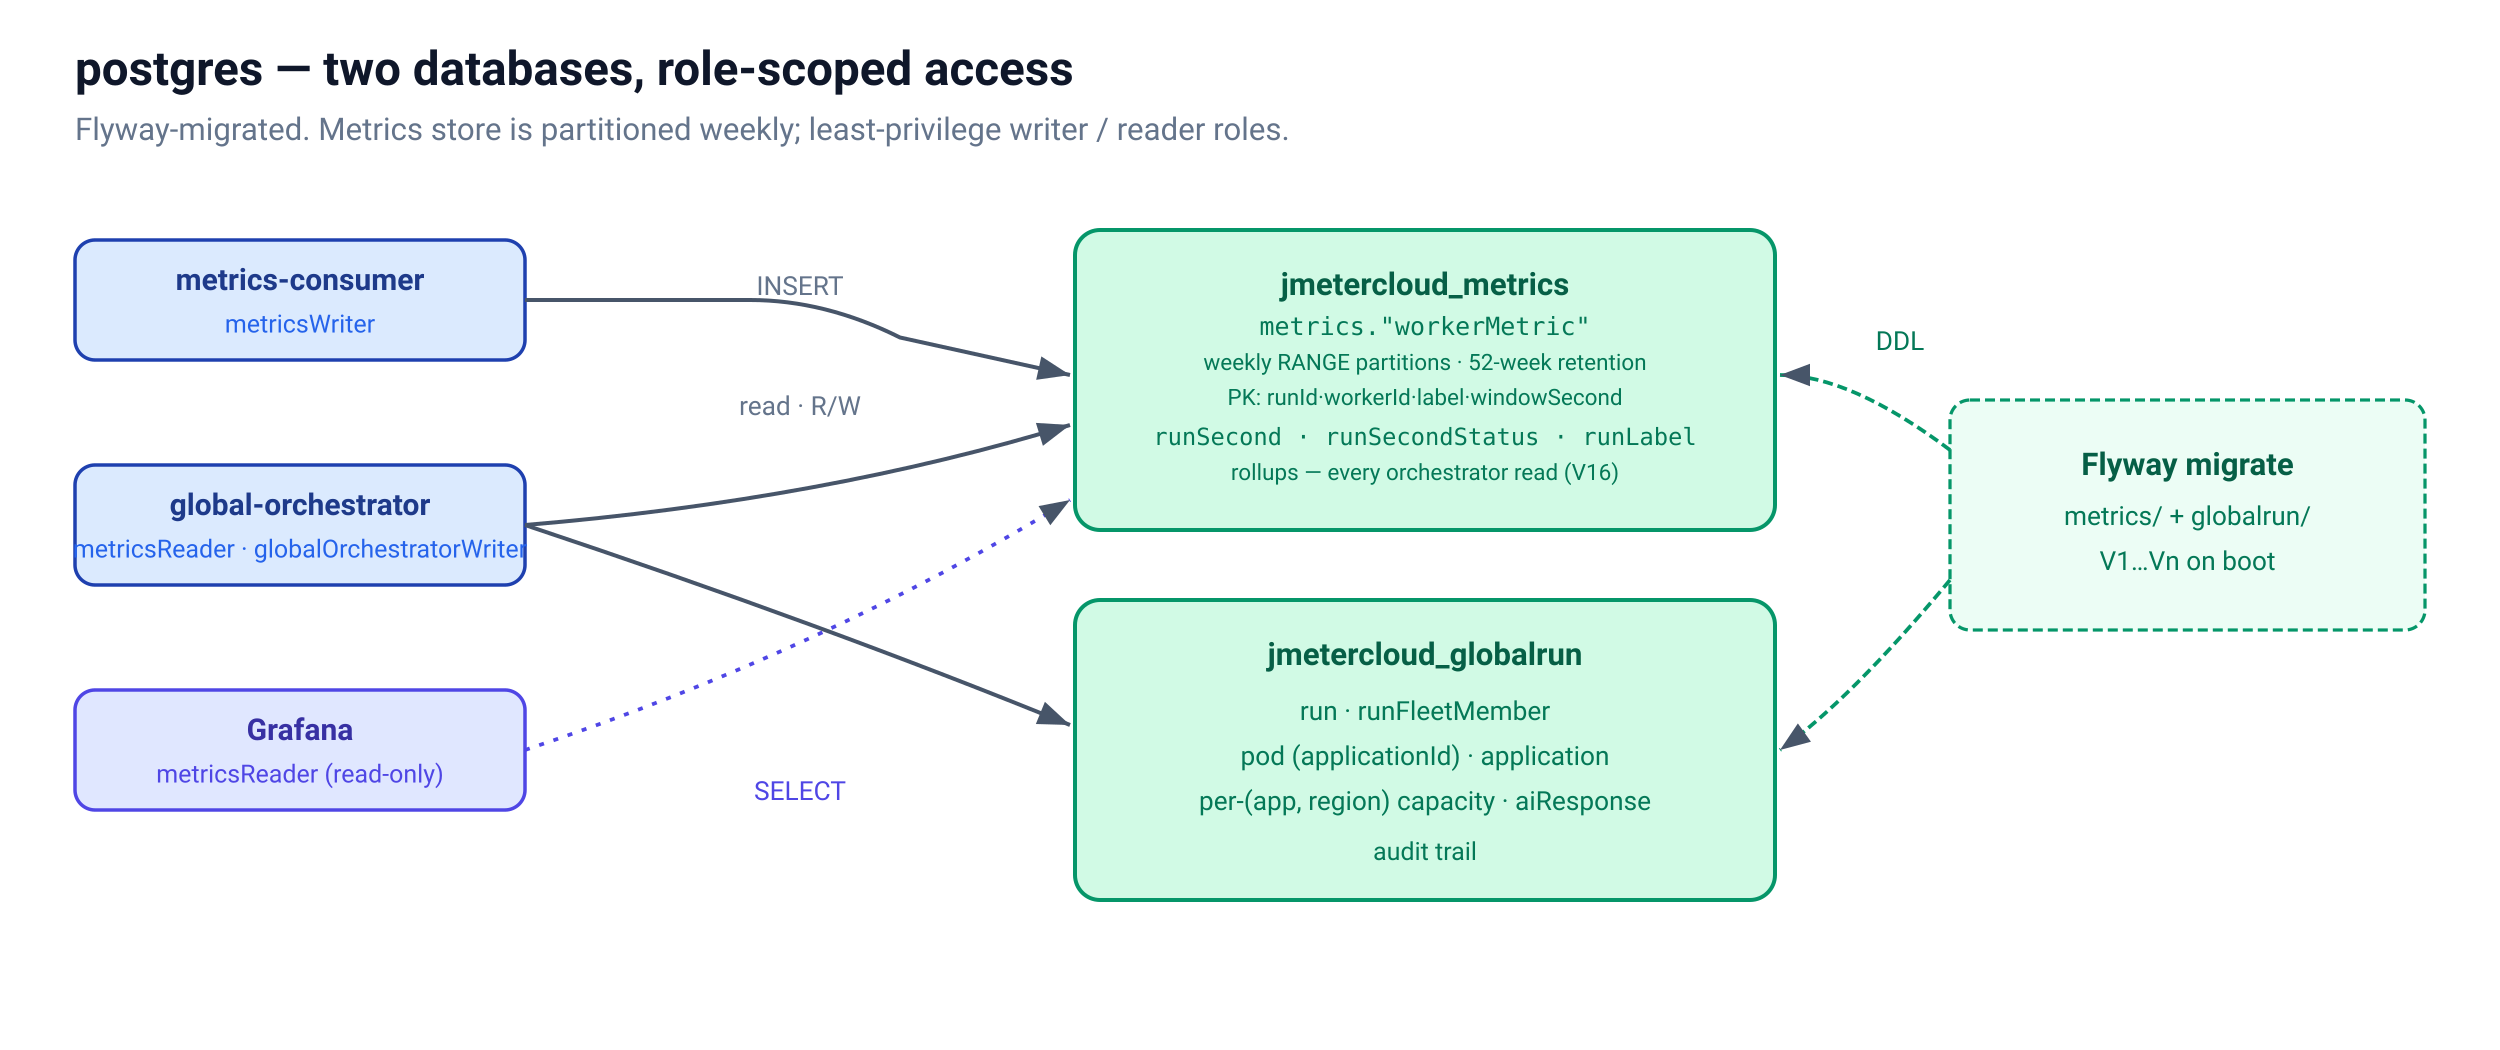
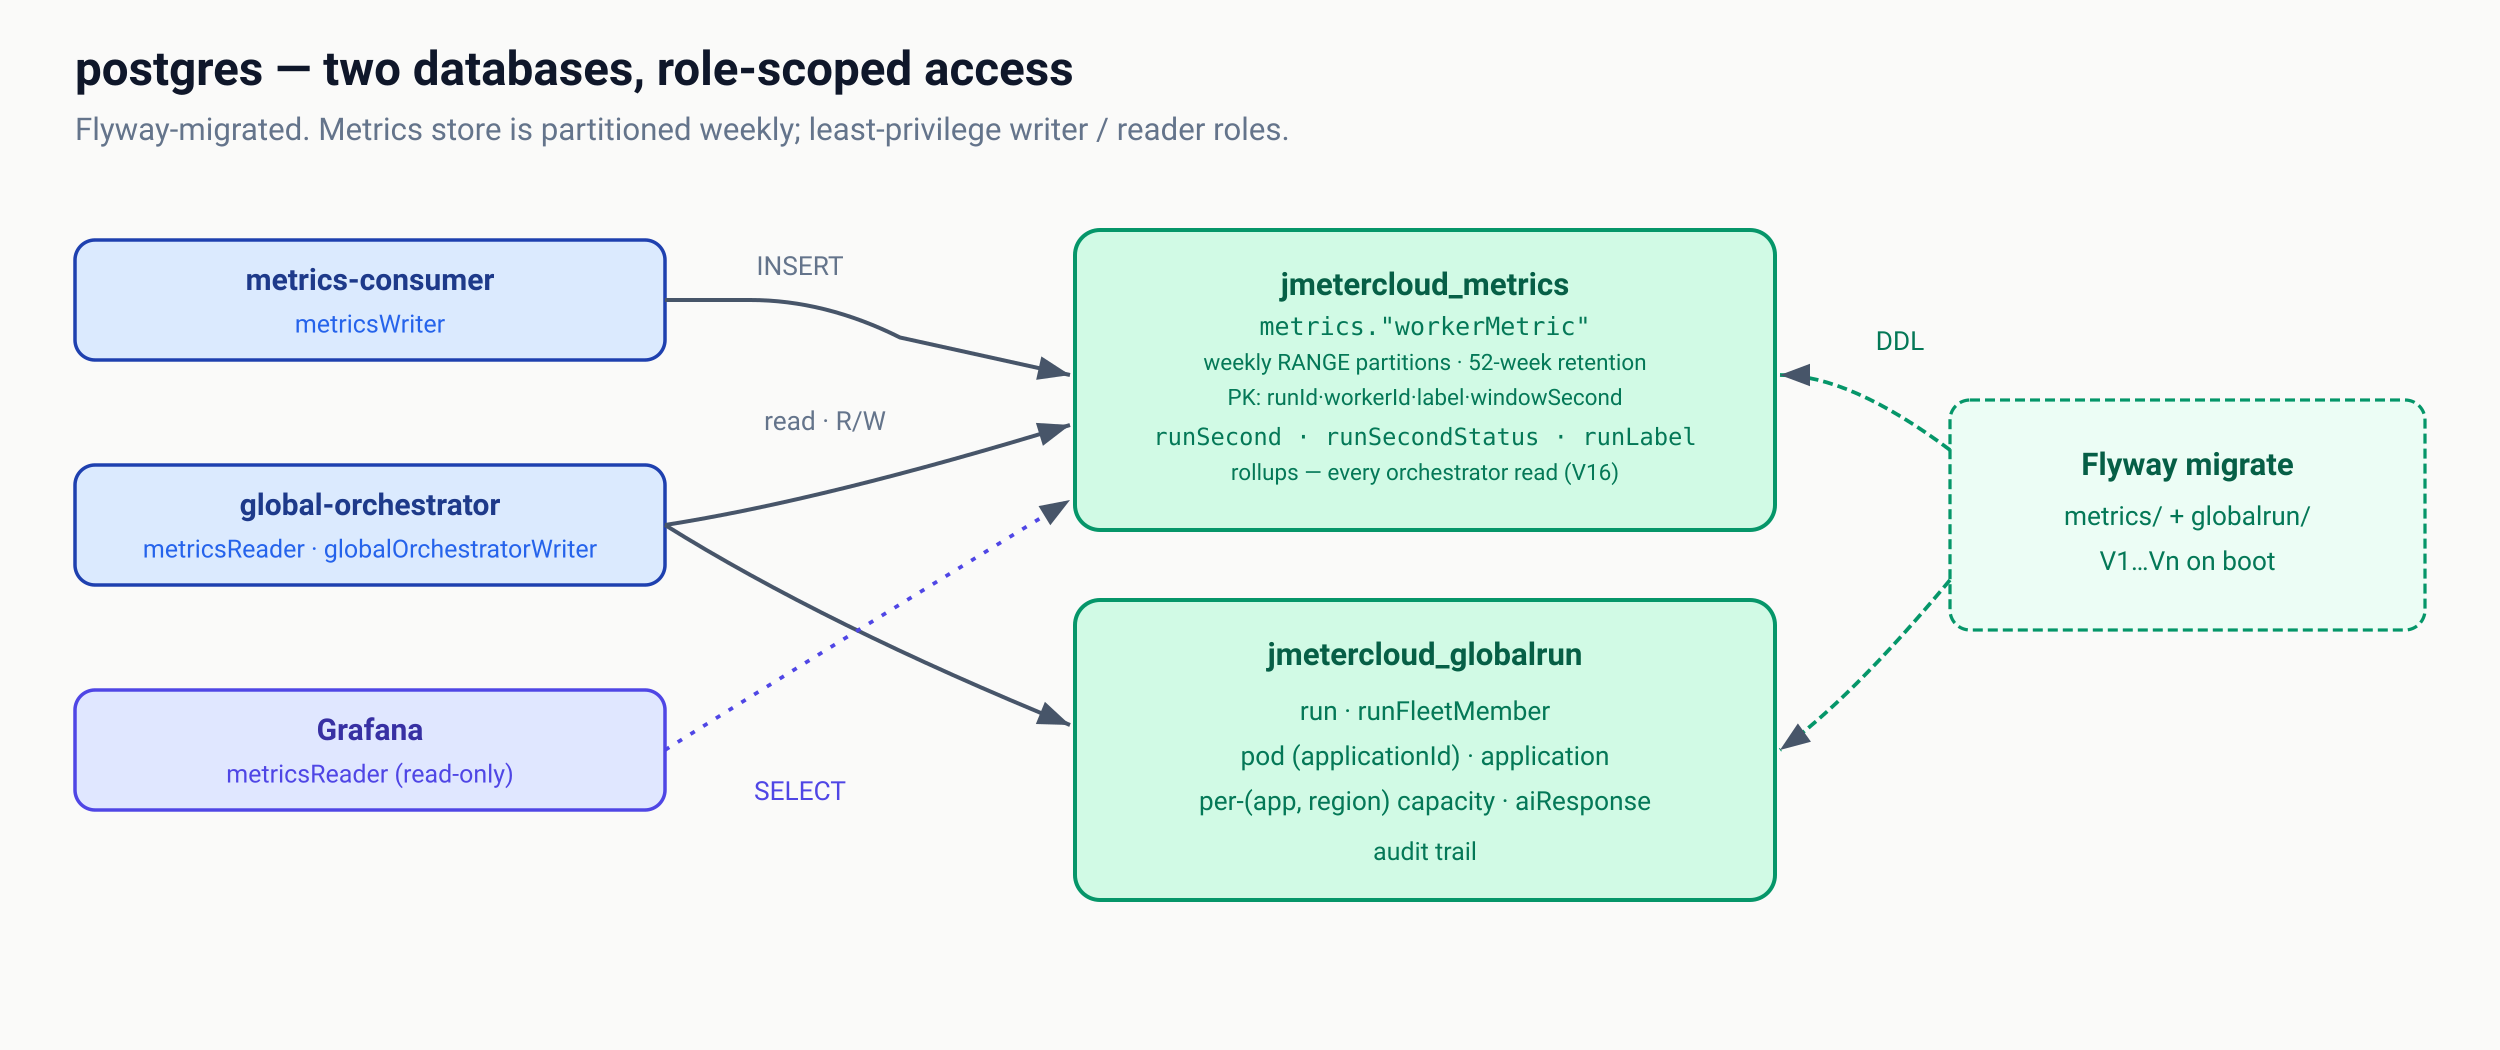
- <svg xmlns="http://www.w3.org/2000/svg" viewBox="0 0 1000 420" font-family="-apple-system, 'Segoe UI', Roboto, Helvetica, Arial, sans-serif">
+ <svg xmlns="http://www.w3.org/2000/svg" viewBox="0 0 1000 420" width="1000" height="420" font-family="-apple-system, 'Segoe UI', Roboto, Helvetica, Arial, sans-serif">
  <defs>
    <marker id="a" markerWidth="10" markerHeight="10" refX="8" refY="3" orient="auto">
      <path d="M0,0 L8,3 L0,6 z" fill="#475569" />
    </marker>
  </defs>
-   <rect width="1000" height="420" fill="#ffffff" />
+   <rect width="1000" height="420" fill="#fafaf9" />
  <text x="30" y="34" font-size="19" font-weight="700" fill="#0f172a">postgres — two databases, role-scoped access</text>
  <text x="30" y="56" font-size="12.5" fill="#64748b">Flyway-migrated. Metrics store is partitioned weekly; least-privilege writer / reader roles.</text>
  <g font-size="11.5">
-     <rect x="30" y="96" width="180" height="48" rx="8" fill="#dbeafe" stroke="#1e40af" stroke-width="1.4" />
-     <text x="120" y="116" text-anchor="middle" font-weight="600" font-size="12" fill="#1e3a8a">metrics-consumer</text>
-     <text x="120" y="133" text-anchor="middle" font-size="10" fill="#2563eb">metricsWriter</text>
-     <rect x="30" y="186" width="180" height="48" rx="8" fill="#dbeafe" stroke="#1e40af" stroke-width="1.4" />
-     <text x="120" y="206" text-anchor="middle" font-weight="600" font-size="12" fill="#1e3a8a">global-orchestrator</text>
-     <text x="120" y="223" text-anchor="middle" font-size="10" fill="#2563eb">metricsReader · globalOrchestratorWriter</text>
-     <rect x="30" y="276" width="180" height="48" rx="8" fill="#e0e7ff" stroke="#4f46e5" stroke-width="1.4" />
-     <text x="120" y="296" text-anchor="middle" font-weight="600" font-size="12" fill="#3730a3">Grafana</text>
-     <text x="120" y="313" text-anchor="middle" font-size="10" fill="#4f46e5">metricsReader (read-only)</text>
+     <rect x="30" y="96" width="236" height="48" rx="8" fill="#dbeafe" stroke="#1e40af" stroke-width="1.4" />
+     <text x="148" y="116" text-anchor="middle" font-weight="600" font-size="12" fill="#1e3a8a">metrics-consumer</text>
+     <text x="148" y="133" text-anchor="middle" font-size="10" fill="#2563eb">metricsWriter</text>
+     <rect x="30" y="186" width="236" height="48" rx="8" fill="#dbeafe" stroke="#1e40af" stroke-width="1.4" />
+     <text x="148" y="206" text-anchor="middle" font-weight="600" font-size="12" fill="#1e3a8a">global-orchestrator</text>
+     <text x="148" y="223" text-anchor="middle" font-size="10" fill="#2563eb">metricsReader · globalOrchestratorWriter</text>
+     <rect x="30" y="276" width="236" height="48" rx="8" fill="#e0e7ff" stroke="#4f46e5" stroke-width="1.4" />
+     <text x="148" y="296" text-anchor="middle" font-weight="600" font-size="12" fill="#3730a3">Grafana</text>
+     <text x="148" y="313" text-anchor="middle" font-size="10" fill="#4f46e5">metricsReader (read-only)</text>
  </g>
  <g font-size="12.5">
    <rect x="430" y="92" width="280" height="120" rx="10" fill="#d1fae5" stroke="#059669" stroke-width="1.6" />
    <text x="570" y="118" text-anchor="middle" font-weight="700" fill="#065f46">jmetercloud_metrics</text>
    <text x="570" y="134" text-anchor="middle" font-size="10" fill="#047857" font-family="monospace">metrics."workerMetric"</text>
    <text x="570" y="148" text-anchor="middle" font-size="9" fill="#047857">weekly RANGE partitions · 52-week retention</text>
    <text x="570" y="162" text-anchor="middle" font-size="9" fill="#047857">PK: runId·workerId·label·windowSecond</text>
    <text x="570" y="178" text-anchor="middle" font-size="9.5" fill="#047857" font-family="monospace">runSecond · runSecondStatus · runLabel</text>
    <text x="570" y="192" text-anchor="middle" font-size="9" fill="#047857">rollups — every orchestrator read (V16)</text>
    <rect x="430" y="240" width="280" height="120" rx="10" fill="#d1fae5" stroke="#059669" stroke-width="1.6" />
    <text x="570" y="266" text-anchor="middle" font-weight="700" fill="#065f46">jmetercloud_globalrun</text>
    <text x="570" y="288" text-anchor="middle" font-size="10.5" fill="#047857">run · runFleetMember</text>
    <text x="570" y="306" text-anchor="middle" font-size="10.5" fill="#047857">pod (applicationId) · application</text>
    <text x="570" y="324" text-anchor="middle" font-size="10.5" fill="#047857">per-(app, region) capacity · aiResponse</text>
    <text x="570" y="344" text-anchor="middle" font-size="10" fill="#047857">audit trail</text>
    <rect x="780" y="160" width="190" height="92" rx="8" fill="#ecfdf5" stroke="#059669" stroke-width="1.3" stroke-dasharray="4 2" />
    <text x="875" y="190" text-anchor="middle" font-weight="600" fill="#065f46">Flyway migrate</text>
    <text x="875" y="210" text-anchor="middle" font-size="10.5" fill="#047857">metrics/ + globalrun/</text>
    <text x="875" y="228" text-anchor="middle" font-size="10.5" fill="#047857">V1…Vn on boot</text>
  </g>
  <g stroke="#475569" stroke-width="1.6" fill="none" marker-end="url(#a)">
-     <path d="M210,120 H300 Q330,120 360,135 L428,150" />
-     <path d="M210,210 Q330,200 428,170" />
-     <path d="M210,210 Q330,250 428,290" />
+     <path d="M266,120 H300 Q330,120 360,135 L428,150" />
+     <path d="M266,210 Q330,200 428,170" />
+     <path d="M266,210 Q330,250 428,290" />
  </g>
  <g stroke="#4f46e5" stroke-width="1.5" fill="none" stroke-dasharray="2 4" marker-end="url(#a)">
-     <path d="M210,300 Q330,260 428,200" />
+     <path d="M266,300 Q330,260 428,200" />
  </g>
  <g stroke="#059669" stroke-width="1.5" fill="none" stroke-dasharray="4 2" marker-end="url(#a)">
    <path d="M780,180 Q740,150 712,150" />
    <path d="M780,232 Q740,280 712,300" />
  </g>
  <g font-size="10.5" fill="#64748b">
-     <text x="320" y="118" text-anchor="middle">INSERT</text>
-     <text x="320" y="166" text-anchor="middle">read · R/W</text>
+     <text x="320" y="110" text-anchor="middle">INSERT</text>
+     <text x="330" y="172" text-anchor="middle">read · R/W</text>
    <text x="320" y="320" text-anchor="middle" fill="#4f46e5">SELECT</text>
    <text x="760" y="140" text-anchor="middle" fill="#047857">DDL</text>
  </g>
</svg>
